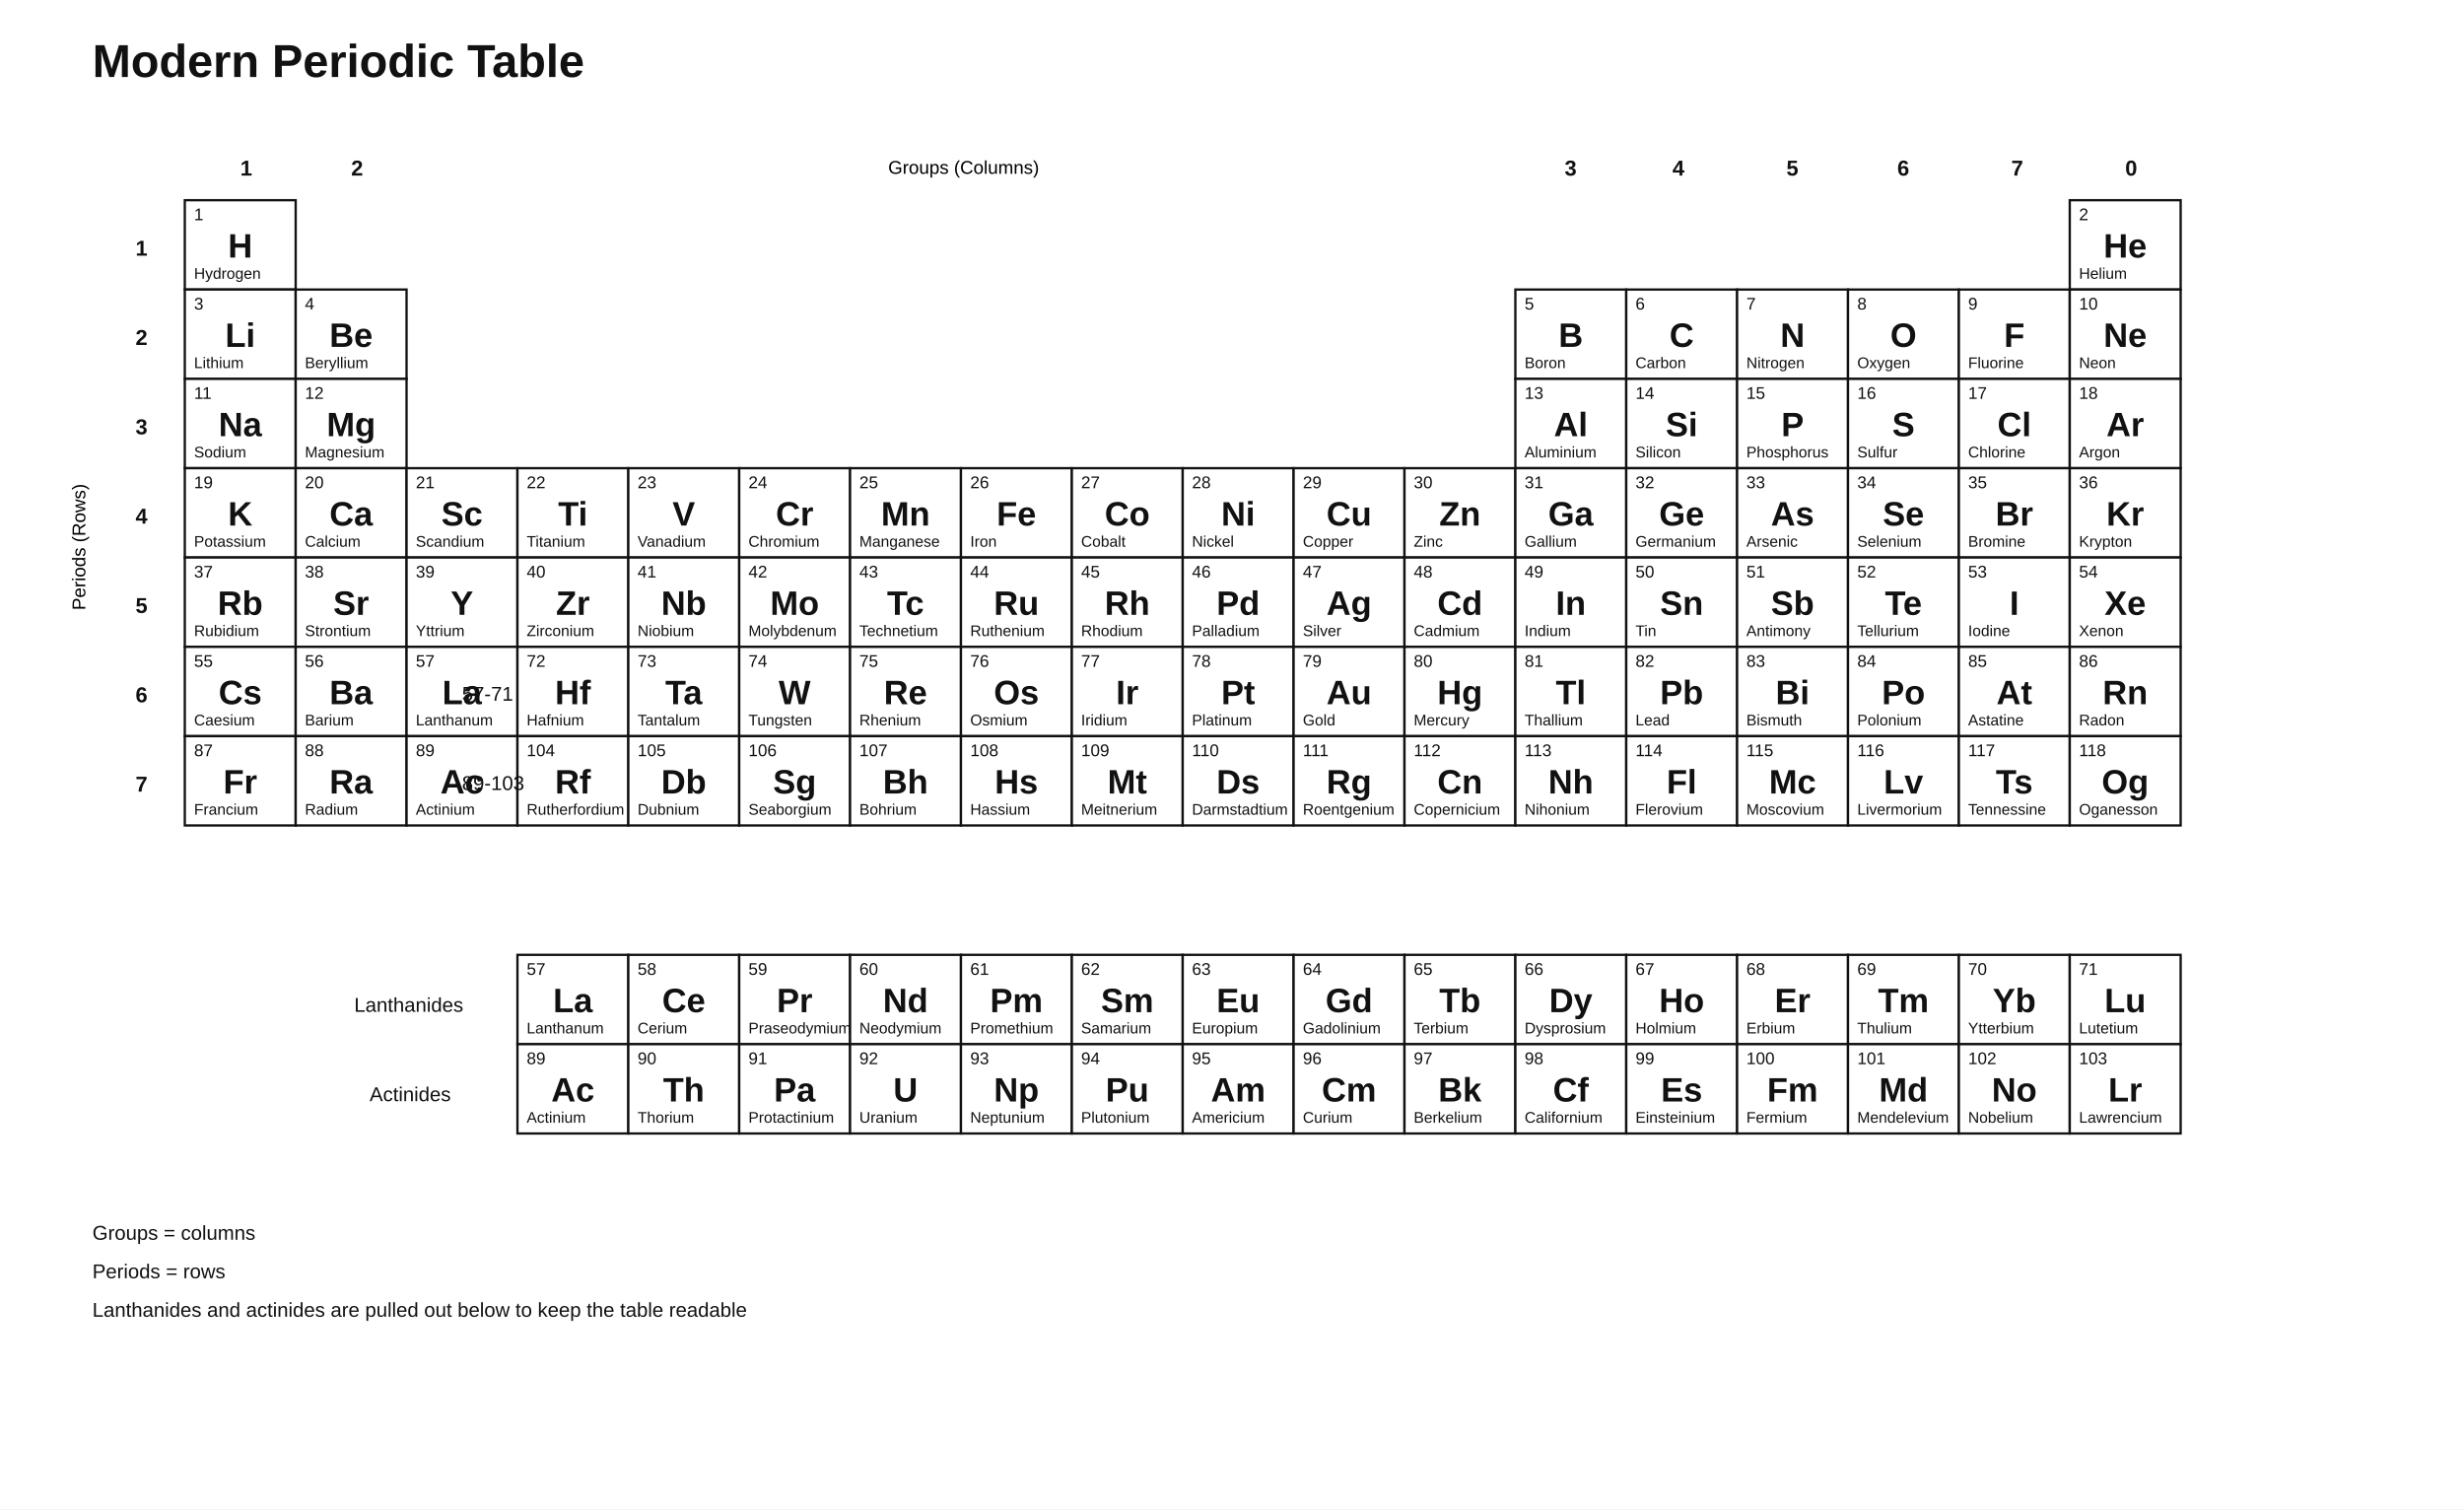
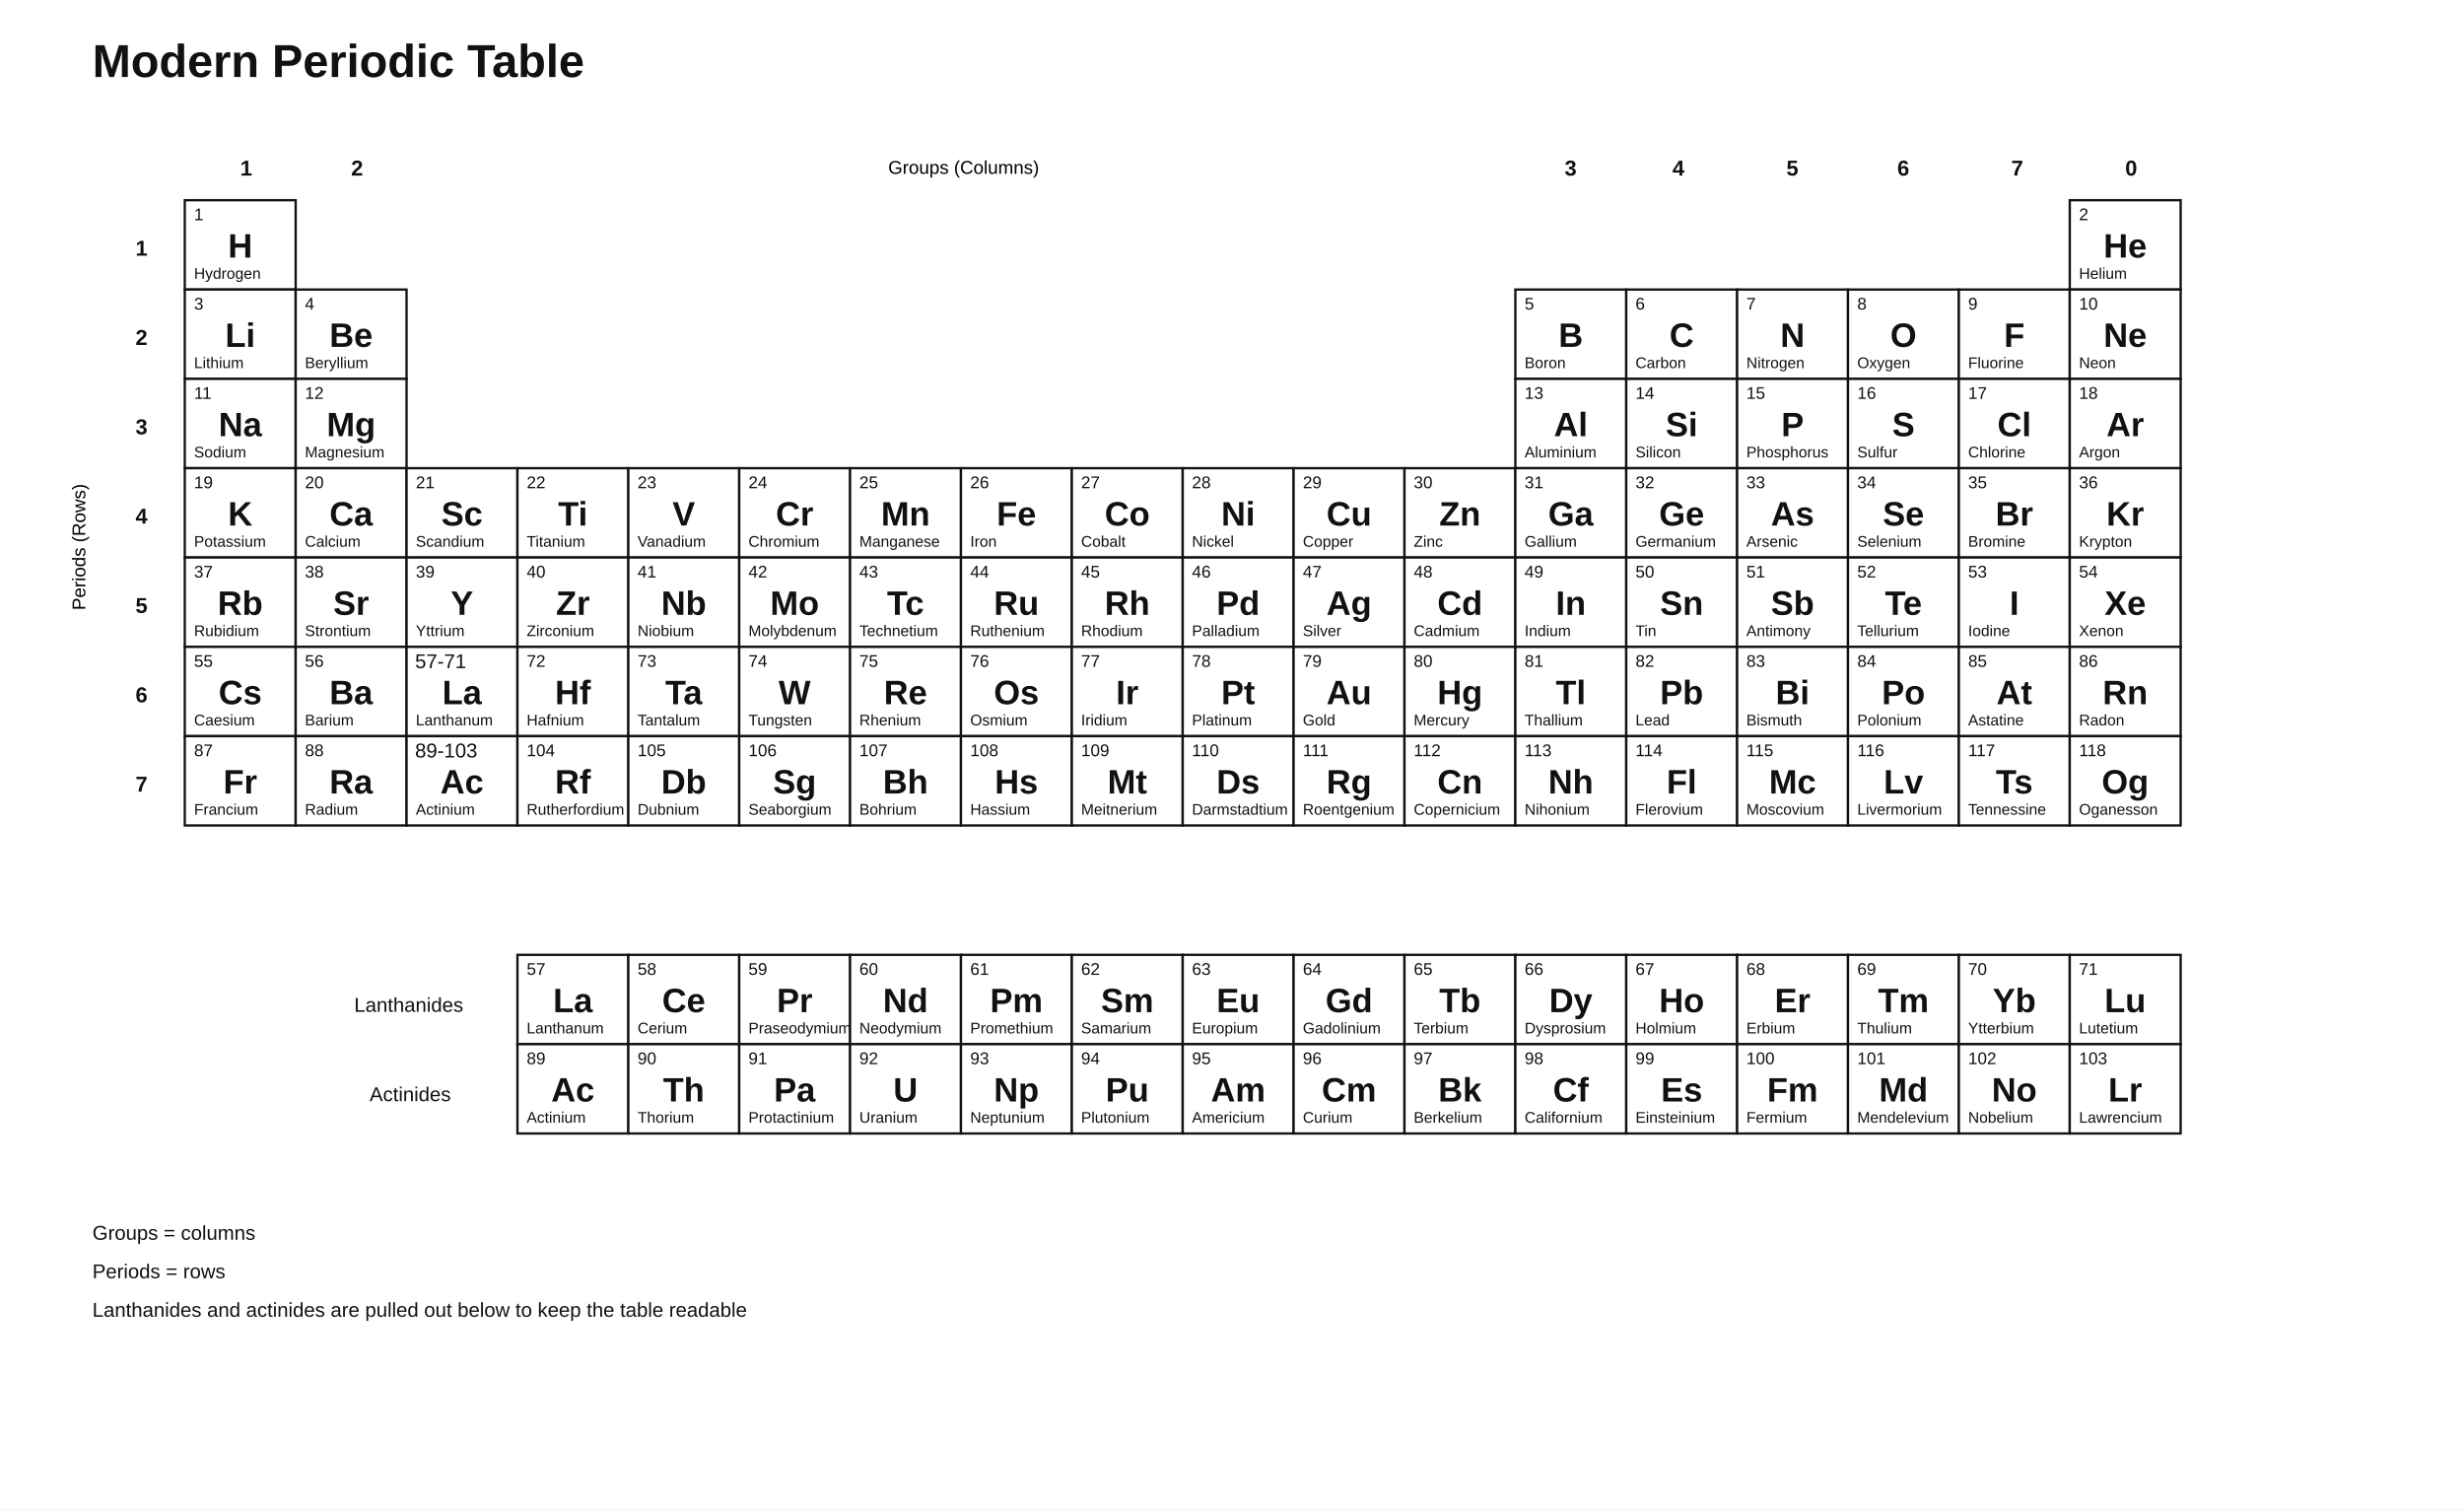
<svg xmlns="http://www.w3.org/2000/svg" width="1600" height="980" viewBox="0 0 1600 980" version="1.1" id="svg2130">
  <defs id="defs1086">
    <style id="style1084"> text { font-family: Arial, Helvetica, sans-serif; fill: #111; } .title { font-size: 30px; font-weight: 700; } .subtitle { font-size: 15px; } .group { font-size: 14px; font-weight: 700; } .period { font-size: 14px; font-weight: 700; } .symbol { font-size: 22px; font-weight: 700; text-anchor: middle; dominant-baseline: middle; } .num { font-size: 11px; } .name { font-size: 10px; } .smallnote { font-size: 13px; } .legend { font-size: 13px; } </style>
  </defs>
  <rect x="0" y="0" width="1600" height="980" fill="white" id="rect1088" />
  <text x="60" y="50" class="title" id="text1090">Modern Periodic Table</text>
  <g id="g1130">
    <text x="156" y="114" class="group" id="text1094">1</text>
    <text x="228" y="114" class="group" id="text1096">2</text>
    <text x="1016" y="114" class="group" id="text1098">3</text>
    <text x="1086" y="114" class="group" id="text1100">4</text>
    <text x="1160" y="114" class="group" id="text1102">5</text>
    <text x="1232" y="114" class="group" id="text1104">6</text>
    <text x="1306" y="114" class="group" id="text1106">7</text>
    <text x="1020" y="114" class="group" id="text1114" />
    <text x="1164" y="114" class="group" id="text1118" />
    <text x="1308" y="114" class="group" id="text1122" />
    <text x="1380" y="114" class="group" id="text1124">0</text>
    <text x="1452" y="114" class="group" id="text1126" />
    <text x="1524" y="114" class="group" id="text1128" />
  </g>
  <g id="g1146">
    <text x="88" y="166" class="period" id="text1132">1</text>
    <text x="88" y="224" class="period" id="text1134">2</text>
    <text x="88" y="282" class="period" id="text1136">3</text>
    <text x="88" y="340" class="period" id="text1138">4</text>
    <text x="88" y="398" class="period" id="text1140">5</text>
    <text x="88" y="456" class="period" id="text1142">6</text>
    <text x="88" y="514" class="period" id="text1144">7</text>
  </g>
  <g stroke="#111" stroke-width="1.5" fill="white" id="g1388">
    <rect x="120" y="130" width="72" height="58" id="rect1148" />
    <rect x="1344" y="130" width="72" height="58" id="rect1150" />
    <rect x="120" y="188" width="72" height="58" id="rect1152" />
    <rect x="192" y="188" width="72" height="58" id="rect1154" />
    <rect x="984" y="188" width="72" height="58" id="rect1156" />
    <rect x="1056" y="188" width="72" height="58" id="rect1158" />
    <rect x="1128" y="188" width="72" height="58" id="rect1160" />
    <rect x="1200" y="188" width="72" height="58" id="rect1162" />
    <rect x="1272" y="188" width="72" height="58" id="rect1164" />
    <rect x="1344" y="188" width="72" height="58" id="rect1166" />
    <rect x="120" y="246" width="72" height="58" id="rect1168" />
    <rect x="192" y="246" width="72" height="58" id="rect1170" />
    <rect x="984" y="246" width="72" height="58" id="rect1172" />
    <rect x="1056" y="246" width="72" height="58" id="rect1174" />
    <rect x="1128" y="246" width="72" height="58" id="rect1176" />
    <rect x="1200" y="246" width="72" height="58" id="rect1178" />
    <rect x="1272" y="246" width="72" height="58" id="rect1180" />
    <rect x="1344" y="246" width="72" height="58" id="rect1182" />
    <rect x="120" y="304" width="72" height="58" id="rect1184" />
    <rect x="192" y="304" width="72" height="58" id="rect1186" />
    <rect x="264" y="304" width="72" height="58" id="rect1188" />
    <rect x="336" y="304" width="72" height="58" id="rect1190" />
    <rect x="408" y="304" width="72" height="58" id="rect1192" />
    <rect x="480" y="304" width="72" height="58" id="rect1194" />
    <rect x="552" y="304" width="72" height="58" id="rect1196" />
    <rect x="624" y="304" width="72" height="58" id="rect1198" />
    <rect x="696" y="304" width="72" height="58" id="rect1200" />
    <rect x="768" y="304" width="72" height="58" id="rect1202" />
    <rect x="840" y="304" width="72" height="58" id="rect1204" />
    <rect x="912" y="304" width="72" height="58" id="rect1206" />
    <rect x="984" y="304" width="72" height="58" id="rect1208" />
    <rect x="1056" y="304" width="72" height="58" id="rect1210" />
    <rect x="1128" y="304" width="72" height="58" id="rect1212" />
    <rect x="1200" y="304" width="72" height="58" id="rect1214" />
    <rect x="1272" y="304" width="72" height="58" id="rect1216" />
    <rect x="1344" y="304" width="72" height="58" id="rect1218" />
    <rect x="120" y="362" width="72" height="58" id="rect1220" />
    <rect x="192" y="362" width="72" height="58" id="rect1222" />
    <rect x="264" y="362" width="72" height="58" id="rect1224" />
    <rect x="336" y="362" width="72" height="58" id="rect1226" />
    <rect x="408" y="362" width="72" height="58" id="rect1228" />
    <rect x="480" y="362" width="72" height="58" id="rect1230" />
    <rect x="552" y="362" width="72" height="58" id="rect1232" />
    <rect x="624" y="362" width="72" height="58" id="rect1234" />
    <rect x="696" y="362" width="72" height="58" id="rect1236" />
    <rect x="768" y="362" width="72" height="58" id="rect1238" />
    <rect x="840" y="362" width="72" height="58" id="rect1240" />
    <rect x="912" y="362" width="72" height="58" id="rect1242" />
    <rect x="984" y="362" width="72" height="58" id="rect1244" />
    <rect x="1056" y="362" width="72" height="58" id="rect1246" />
    <rect x="1128" y="362" width="72" height="58" id="rect1248" />
    <rect x="1200" y="362" width="72" height="58" id="rect1250" />
    <rect x="1272" y="362" width="72" height="58" id="rect1252" />
    <rect x="1344" y="362" width="72" height="58" id="rect1254" />
    <rect x="120" y="420" width="72" height="58" id="rect1256" />
    <rect x="192" y="420" width="72" height="58" id="rect1258" />
    <rect x="264" y="420" width="72" height="58" id="rect1260" />
    <rect x="336" y="420" width="72" height="58" id="rect1262" />
    <rect x="408" y="420" width="72" height="58" id="rect1264" />
    <rect x="480" y="420" width="72" height="58" id="rect1266" />
    <rect x="552" y="420" width="72" height="58" id="rect1268" />
    <rect x="624" y="420" width="72" height="58" id="rect1270" />
    <rect x="696" y="420" width="72" height="58" id="rect1272" />
    <rect x="768" y="420" width="72" height="58" id="rect1274" />
    <rect x="840" y="420" width="72" height="58" id="rect1276" />
    <rect x="912" y="420" width="72" height="58" id="rect1278" />
    <rect x="984" y="420" width="72" height="58" id="rect1280" />
    <rect x="1056" y="420" width="72" height="58" id="rect1282" />
    <rect x="1128" y="420" width="72" height="58" id="rect1284" />
    <rect x="1200" y="420" width="72" height="58" id="rect1286" />
    <rect x="1272" y="420" width="72" height="58" id="rect1288" />
    <rect x="1344" y="420" width="72" height="58" id="rect1290" />
    <rect x="120" y="478" width="72" height="58" id="rect1292" />
    <rect x="192" y="478" width="72" height="58" id="rect1294" />
    <rect x="264" y="478" width="72" height="58" id="rect1296" />
    <rect x="336" y="478" width="72" height="58" id="rect1298" />
    <rect x="408" y="478" width="72" height="58" id="rect1300" />
    <rect x="480" y="478" width="72" height="58" id="rect1302" />
    <rect x="552" y="478" width="72" height="58" id="rect1304" />
    <rect x="624" y="478" width="72" height="58" id="rect1306" />
    <rect x="696" y="478" width="72" height="58" id="rect1308" />
    <rect x="768" y="478" width="72" height="58" id="rect1310" />
    <rect x="840" y="478" width="72" height="58" id="rect1312" />
    <rect x="912" y="478" width="72" height="58" id="rect1314" />
    <rect x="984" y="478" width="72" height="58" id="rect1316" />
    <rect x="1056" y="478" width="72" height="58" id="rect1318" />
    <rect x="1128" y="478" width="72" height="58" id="rect1320" />
    <rect x="1200" y="478" width="72" height="58" id="rect1322" />
    <rect x="1272" y="478" width="72" height="58" id="rect1324" />
    <rect x="1344" y="478" width="72" height="58" id="rect1326" />
    <rect x="336" y="620" width="72" height="58" id="rect1328" />
    <rect x="408" y="620" width="72" height="58" id="rect1330" />
    <rect x="480" y="620" width="72" height="58" id="rect1332" />
    <rect x="552" y="620" width="72" height="58" id="rect1334" />
    <rect x="624" y="620" width="72" height="58" id="rect1336" />
    <rect x="696" y="620" width="72" height="58" id="rect1338" />
    <rect x="768" y="620" width="72" height="58" id="rect1340" />
    <rect x="840" y="620" width="72" height="58" id="rect1342" />
    <rect x="912" y="620" width="72" height="58" id="rect1344" />
    <rect x="984" y="620" width="72" height="58" id="rect1346" />
    <rect x="1056" y="620" width="72" height="58" id="rect1348" />
    <rect x="1128" y="620" width="72" height="58" id="rect1350" />
    <rect x="1200" y="620" width="72" height="58" id="rect1352" />
    <rect x="1272" y="620" width="72" height="58" id="rect1354" />
    <rect x="1344" y="620" width="72" height="58" id="rect1356" />
    <rect x="336" y="678" width="72" height="58" id="rect1358" />
    <rect x="408" y="678" width="72" height="58" id="rect1360" />
    <rect x="480" y="678" width="72" height="58" id="rect1362" />
    <rect x="552" y="678" width="72" height="58" id="rect1364" />
    <rect x="624" y="678" width="72" height="58" id="rect1366" />
    <rect x="696" y="678" width="72" height="58" id="rect1368" />
    <rect x="768" y="678" width="72" height="58" id="rect1370" />
    <rect x="840" y="678" width="72" height="58" id="rect1372" />
    <rect x="912" y="678" width="72" height="58" id="rect1374" />
    <rect x="984" y="678" width="72" height="58" id="rect1376" />
    <rect x="1056" y="678" width="72" height="58" id="rect1378" />
    <rect x="1128" y="678" width="72" height="58" id="rect1380" />
    <rect x="1200" y="678" width="72" height="58" id="rect1382" />
    <rect x="1272" y="678" width="72" height="58" id="rect1384" />
    <rect x="1344" y="678" width="72" height="58" id="rect1386" />
  </g>
-   <g id="g1394">
+   <g id="g1394" transform="translate(-30.49057,-21.1621)">
    <text x="300" y="455" class="smallnote" id="text1390">57-71</text>
    <text x="300" y="513" class="smallnote" id="text1392">89-103</text>
  </g>
  <text x="230" y="657" class="smallnote" id="text1396">Lanthanides</text>
  <text x="240" y="715" class="smallnote" id="text1398">Actinides</text>
  <g id="g2120">
    <text x="126" y="143" class="num" id="text1400">1</text>
    <text x="156" y="161" class="symbol" id="text1402">H</text>
    <text x="126" y="181" class="name" id="text1404">Hydrogen</text>
    <text x="1350" y="143" class="num" id="text1406">2</text>
    <text x="1380" y="161" class="symbol" id="text1408">He</text>
    <text x="1350" y="181" class="name" id="text1410">Helium</text>
    <text x="126" y="201" class="num" id="text1412">3</text>
    <text x="156" y="219" class="symbol" id="text1414">Li</text>
    <text x="126" y="239" class="name" id="text1416">Lithium</text>
    <text x="198" y="201" class="num" id="text1418">4</text>
    <text x="228" y="219" class="symbol" id="text1420">Be</text>
    <text x="198" y="239" class="name" id="text1422">Beryllium</text>
    <text x="990" y="201" class="num" id="text1424">5</text>
    <text x="1020" y="219" class="symbol" id="text1426">B</text>
    <text x="990" y="239" class="name" id="text1428">Boron</text>
    <text x="1062" y="201" class="num" id="text1430">6</text>
    <text x="1092" y="219" class="symbol" id="text1432">C</text>
    <text x="1062" y="239" class="name" id="text1434">Carbon</text>
    <text x="1134" y="201" class="num" id="text1436">7</text>
    <text x="1164" y="219" class="symbol" id="text1438">N</text>
    <text x="1134" y="239" class="name" id="text1440">Nitrogen</text>
    <text x="1206" y="201" class="num" id="text1442">8</text>
    <text x="1236" y="219" class="symbol" id="text1444">O</text>
    <text x="1206" y="239" class="name" id="text1446">Oxygen</text>
    <text x="1278" y="201" class="num" id="text1448">9</text>
    <text x="1308" y="219" class="symbol" id="text1450">F</text>
    <text x="1278" y="239" class="name" id="text1452">Fluorine</text>
    <text x="1350" y="201" class="num" id="text1454">10</text>
    <text x="1380" y="219" class="symbol" id="text1456">Ne</text>
    <text x="1350" y="239" class="name" id="text1458">Neon</text>
    <text x="126" y="259" class="num" id="text1460">11</text>
    <text x="156" y="277" class="symbol" id="text1462">Na</text>
    <text x="126" y="297" class="name" id="text1464">Sodium</text>
    <text x="198" y="259" class="num" id="text1466">12</text>
    <text x="228" y="277" class="symbol" id="text1468">Mg</text>
    <text x="198" y="297" class="name" id="text1470">Magnesium</text>
    <text x="990" y="259" class="num" id="text1472">13</text>
    <text x="1020" y="277" class="symbol" id="text1474">Al</text>
    <text x="990" y="297" class="name" id="text1476">Aluminium</text>
    <text x="1062" y="259" class="num" id="text1478">14</text>
    <text x="1092" y="277" class="symbol" id="text1480">Si</text>
    <text x="1062" y="297" class="name" id="text1482">Silicon</text>
    <text x="1134" y="259" class="num" id="text1484">15</text>
    <text x="1164" y="277" class="symbol" id="text1486">P</text>
    <text x="1134" y="297" class="name" id="text1488">Phosphorus</text>
    <text x="1206" y="259" class="num" id="text1490">16</text>
    <text x="1236" y="277" class="symbol" id="text1492">S</text>
    <text x="1206" y="297" class="name" id="text1494">Sulfur</text>
    <text x="1278" y="259" class="num" id="text1496">17</text>
    <text x="1308" y="277" class="symbol" id="text1498">Cl</text>
    <text x="1278" y="297" class="name" id="text1500">Chlorine</text>
    <text x="1350" y="259" class="num" id="text1502">18</text>
    <text x="1380" y="277" class="symbol" id="text1504">Ar</text>
    <text x="1350" y="297" class="name" id="text1506">Argon</text>
    <text x="126" y="317" class="num" id="text1508">19</text>
    <text x="156" y="335" class="symbol" id="text1510">K</text>
    <text x="126" y="355" class="name" id="text1512">Potassium</text>
    <text x="198" y="317" class="num" id="text1514">20</text>
    <text x="228" y="335" class="symbol" id="text1516">Ca</text>
    <text x="198" y="355" class="name" id="text1518">Calcium</text>
    <text x="270" y="317" class="num" id="text1520">21</text>
    <text x="300" y="335" class="symbol" id="text1522">Sc</text>
    <text x="270" y="355" class="name" id="text1524">Scandium</text>
    <text x="342" y="317" class="num" id="text1526">22</text>
    <text x="372" y="335" class="symbol" id="text1528">Ti</text>
    <text x="342" y="355" class="name" id="text1530">Titanium</text>
    <text x="414" y="317" class="num" id="text1532">23</text>
    <text x="444" y="335" class="symbol" id="text1534">V</text>
    <text x="414" y="355" class="name" id="text1536">Vanadium</text>
    <text x="486" y="317" class="num" id="text1538">24</text>
    <text x="516" y="335" class="symbol" id="text1540">Cr</text>
    <text x="486" y="355" class="name" id="text1542">Chromium</text>
    <text x="558" y="317" class="num" id="text1544">25</text>
    <text x="588" y="335" class="symbol" id="text1546">Mn</text>
    <text x="558" y="355" class="name" id="text1548">Manganese</text>
    <text x="630" y="317" class="num" id="text1550">26</text>
    <text x="660" y="335" class="symbol" id="text1552">Fe</text>
    <text x="630" y="355" class="name" id="text1554">Iron</text>
    <text x="702" y="317" class="num" id="text1556">27</text>
    <text x="732" y="335" class="symbol" id="text1558">Co</text>
    <text x="702" y="355" class="name" id="text1560">Cobalt</text>
    <text x="774" y="317" class="num" id="text1562">28</text>
    <text x="804" y="335" class="symbol" id="text1564">Ni</text>
    <text x="774" y="355" class="name" id="text1566">Nickel</text>
    <text x="846" y="317" class="num" id="text1568">29</text>
    <text x="876" y="335" class="symbol" id="text1570">Cu</text>
    <text x="846" y="355" class="name" id="text1572">Copper</text>
    <text x="918" y="317" class="num" id="text1574">30</text>
    <text x="948" y="335" class="symbol" id="text1576">Zn</text>
    <text x="918" y="355" class="name" id="text1578">Zinc</text>
    <text x="990" y="317" class="num" id="text1580">31</text>
    <text x="1020" y="335" class="symbol" id="text1582">Ga</text>
    <text x="990" y="355" class="name" id="text1584">Gallium</text>
    <text x="1062" y="317" class="num" id="text1586">32</text>
    <text x="1092" y="335" class="symbol" id="text1588">Ge</text>
    <text x="1062" y="355" class="name" id="text1590">Germanium</text>
    <text x="1134" y="317" class="num" id="text1592">33</text>
    <text x="1164" y="335" class="symbol" id="text1594">As</text>
    <text x="1134" y="355" class="name" id="text1596">Arsenic</text>
    <text x="1206" y="317" class="num" id="text1598">34</text>
    <text x="1236" y="335" class="symbol" id="text1600">Se</text>
    <text x="1206" y="355" class="name" id="text1602">Selenium</text>
    <text x="1278" y="317" class="num" id="text1604">35</text>
    <text x="1308" y="335" class="symbol" id="text1606">Br</text>
    <text x="1278" y="355" class="name" id="text1608">Bromine</text>
    <text x="1350" y="317" class="num" id="text1610">36</text>
    <text x="1380" y="335" class="symbol" id="text1612">Kr</text>
    <text x="1350" y="355" class="name" id="text1614">Krypton</text>
    <text x="126" y="375" class="num" id="text1616">37</text>
    <text x="156" y="393" class="symbol" id="text1618">Rb</text>
    <text x="126" y="413" class="name" id="text1620">Rubidium</text>
    <text x="198" y="375" class="num" id="text1622">38</text>
    <text x="228" y="393" class="symbol" id="text1624">Sr</text>
    <text x="198" y="413" class="name" id="text1626">Strontium</text>
    <text x="270" y="375" class="num" id="text1628">39</text>
    <text x="300" y="393" class="symbol" id="text1630">Y</text>
    <text x="270" y="413" class="name" id="text1632">Yttrium</text>
    <text x="342" y="375" class="num" id="text1634">40</text>
    <text x="372" y="393" class="symbol" id="text1636">Zr</text>
    <text x="342" y="413" class="name" id="text1638">Zirconium</text>
    <text x="414" y="375" class="num" id="text1640">41</text>
    <text x="444" y="393" class="symbol" id="text1642">Nb</text>
    <text x="414" y="413" class="name" id="text1644">Niobium</text>
    <text x="486" y="375" class="num" id="text1646">42</text>
    <text x="516" y="393" class="symbol" id="text1648">Mo</text>
    <text x="486" y="413" class="name" id="text1650">Molybdenum</text>
    <text x="558" y="375" class="num" id="text1652">43</text>
    <text x="588" y="393" class="symbol" id="text1654">Tc</text>
    <text x="558" y="413" class="name" id="text1656">Technetium</text>
    <text x="630" y="375" class="num" id="text1658">44</text>
    <text x="660" y="393" class="symbol" id="text1660">Ru</text>
    <text x="630" y="413" class="name" id="text1662">Ruthenium</text>
    <text x="702" y="375" class="num" id="text1664">45</text>
    <text x="732" y="393" class="symbol" id="text1666">Rh</text>
    <text x="702" y="413" class="name" id="text1668">Rhodium</text>
    <text x="774" y="375" class="num" id="text1670">46</text>
    <text x="804" y="393" class="symbol" id="text1672">Pd</text>
    <text x="774" y="413" class="name" id="text1674">Palladium</text>
    <text x="846" y="375" class="num" id="text1676">47</text>
    <text x="876" y="393" class="symbol" id="text1678">Ag</text>
    <text x="846" y="413" class="name" id="text1680">Silver</text>
    <text x="918" y="375" class="num" id="text1682">48</text>
    <text x="948" y="393" class="symbol" id="text1684">Cd</text>
    <text x="918" y="413" class="name" id="text1686">Cadmium</text>
    <text x="990" y="375" class="num" id="text1688">49</text>
    <text x="1020" y="393" class="symbol" id="text1690">In</text>
    <text x="990" y="413" class="name" id="text1692">Indium</text>
    <text x="1062" y="375" class="num" id="text1694">50</text>
    <text x="1092" y="393" class="symbol" id="text1696">Sn</text>
    <text x="1062" y="413" class="name" id="text1698">Tin</text>
    <text x="1134" y="375" class="num" id="text1700">51</text>
    <text x="1164" y="393" class="symbol" id="text1702">Sb</text>
    <text x="1134" y="413" class="name" id="text1704">Antimony</text>
    <text x="1206" y="375" class="num" id="text1706">52</text>
    <text x="1236" y="393" class="symbol" id="text1708">Te</text>
    <text x="1206" y="413" class="name" id="text1710">Tellurium</text>
    <text x="1278" y="375" class="num" id="text1712">53</text>
    <text x="1308" y="393" class="symbol" id="text1714">I</text>
    <text x="1278" y="413" class="name" id="text1716">Iodine</text>
    <text x="1350" y="375" class="num" id="text1718">54</text>
    <text x="1380" y="393" class="symbol" id="text1720">Xe</text>
    <text x="1350" y="413" class="name" id="text1722">Xenon</text>
    <text x="126" y="433" class="num" id="text1724">55</text>
    <text x="156" y="451" class="symbol" id="text1726">Cs</text>
    <text x="126" y="471" class="name" id="text1728">Caesium</text>
    <text x="198" y="433" class="num" id="text1730">56</text>
    <text x="228" y="451" class="symbol" id="text1732">Ba</text>
    <text x="198" y="471" class="name" id="text1734">Barium</text>
-     <text x="270" y="433" class="num" id="text1736">57</text>
    <text x="300" y="451" class="symbol" id="text1738">La</text>
    <text x="270" y="471" class="name" id="text1740">Lanthanum</text>
    <text x="342" y="433" class="num" id="text1742">72</text>
    <text x="372" y="451" class="symbol" id="text1744">Hf</text>
    <text x="342" y="471" class="name" id="text1746">Hafnium</text>
    <text x="414" y="433" class="num" id="text1748">73</text>
    <text x="444" y="451" class="symbol" id="text1750">Ta</text>
    <text x="414" y="471" class="name" id="text1752">Tantalum</text>
    <text x="486" y="433" class="num" id="text1754">74</text>
    <text x="516" y="451" class="symbol" id="text1756">W</text>
    <text x="486" y="471" class="name" id="text1758">Tungsten</text>
    <text x="558" y="433" class="num" id="text1760">75</text>
    <text x="588" y="451" class="symbol" id="text1762">Re</text>
    <text x="558" y="471" class="name" id="text1764">Rhenium</text>
    <text x="630" y="433" class="num" id="text1766">76</text>
    <text x="660" y="451" class="symbol" id="text1768">Os</text>
    <text x="630" y="471" class="name" id="text1770">Osmium</text>
    <text x="702" y="433" class="num" id="text1772">77</text>
    <text x="732" y="451" class="symbol" id="text1774">Ir</text>
    <text x="702" y="471" class="name" id="text1776">Iridium</text>
    <text x="774" y="433" class="num" id="text1778">78</text>
    <text x="804" y="451" class="symbol" id="text1780">Pt</text>
    <text x="774" y="471" class="name" id="text1782">Platinum</text>
    <text x="846" y="433" class="num" id="text1784">79</text>
    <text x="876" y="451" class="symbol" id="text1786">Au</text>
    <text x="846" y="471" class="name" id="text1788">Gold</text>
    <text x="918" y="433" class="num" id="text1790">80</text>
    <text x="948" y="451" class="symbol" id="text1792">Hg</text>
    <text x="918" y="471" class="name" id="text1794">Mercury</text>
    <text x="990" y="433" class="num" id="text1796">81</text>
    <text x="1020" y="451" class="symbol" id="text1798">Tl</text>
    <text x="990" y="471" class="name" id="text1800">Thallium</text>
    <text x="1062" y="433" class="num" id="text1802">82</text>
    <text x="1092" y="451" class="symbol" id="text1804">Pb</text>
    <text x="1062" y="471" class="name" id="text1806">Lead</text>
    <text x="1134" y="433" class="num" id="text1808">83</text>
    <text x="1164" y="451" class="symbol" id="text1810">Bi</text>
    <text x="1134" y="471" class="name" id="text1812">Bismuth</text>
    <text x="1206" y="433" class="num" id="text1814">84</text>
    <text x="1236" y="451" class="symbol" id="text1816">Po</text>
    <text x="1206" y="471" class="name" id="text1818">Polonium</text>
    <text x="1278" y="433" class="num" id="text1820">85</text>
    <text x="1308" y="451" class="symbol" id="text1822">At</text>
    <text x="1278" y="471" class="name" id="text1824">Astatine</text>
    <text x="1350" y="433" class="num" id="text1826">86</text>
    <text x="1380" y="451" class="symbol" id="text1828">Rn</text>
    <text x="1350" y="471" class="name" id="text1830">Radon</text>
    <text x="126" y="491" class="num" id="text1832">87</text>
    <text x="156" y="509" class="symbol" id="text1834">Fr</text>
    <text x="126" y="529" class="name" id="text1836">Francium</text>
    <text x="198" y="491" class="num" id="text1838">88</text>
    <text x="228" y="509" class="symbol" id="text1840">Ra</text>
    <text x="198" y="529" class="name" id="text1842">Radium</text>
-     <text x="270" y="491" class="num" id="text1844">89</text>
    <text x="300" y="509" class="symbol" id="text1846">Ac</text>
    <text x="270" y="529" class="name" id="text1848">Actinium</text>
    <text x="342" y="491" class="num" id="text1850">104</text>
    <text x="372" y="509" class="symbol" id="text1852">Rf</text>
    <text x="342" y="529" class="name" id="text1854">Rutherfordium</text>
    <text x="414" y="491" class="num" id="text1856">105</text>
    <text x="444" y="509" class="symbol" id="text1858">Db</text>
    <text x="414" y="529" class="name" id="text1860">Dubnium</text>
    <text x="486" y="491" class="num" id="text1862">106</text>
    <text x="516" y="509" class="symbol" id="text1864">Sg</text>
    <text x="486" y="529" class="name" id="text1866">Seaborgium</text>
    <text x="558" y="491" class="num" id="text1868">107</text>
    <text x="588" y="509" class="symbol" id="text1870">Bh</text>
    <text x="558" y="529" class="name" id="text1872">Bohrium</text>
    <text x="630" y="491" class="num" id="text1874">108</text>
    <text x="660" y="509" class="symbol" id="text1876">Hs</text>
    <text x="630" y="529" class="name" id="text1878">Hassium</text>
    <text x="702" y="491" class="num" id="text1880">109</text>
    <text x="732" y="509" class="symbol" id="text1882">Mt</text>
    <text x="702" y="529" class="name" id="text1884">Meitnerium</text>
    <text x="774" y="491" class="num" id="text1886">110</text>
    <text x="804" y="509" class="symbol" id="text1888">Ds</text>
    <text x="774" y="529" class="name" id="text1890">Darmstadtium</text>
    <text x="846" y="491" class="num" id="text1892">111</text>
    <text x="876" y="509" class="symbol" id="text1894">Rg</text>
    <text x="846" y="529" class="name" id="text1896">Roentgenium</text>
    <text x="918" y="491" class="num" id="text1898">112</text>
    <text x="948" y="509" class="symbol" id="text1900">Cn</text>
    <text x="918" y="529" class="name" id="text1902">Copernicium</text>
    <text x="990" y="491" class="num" id="text1904">113</text>
    <text x="1020" y="509" class="symbol" id="text1906">Nh</text>
    <text x="990" y="529" class="name" id="text1908">Nihonium</text>
    <text x="1062" y="491" class="num" id="text1910">114</text>
    <text x="1092" y="509" class="symbol" id="text1912">Fl</text>
    <text x="1062" y="529" class="name" id="text1914">Flerovium</text>
    <text x="1134" y="491" class="num" id="text1916">115</text>
    <text x="1164" y="509" class="symbol" id="text1918">Mc</text>
    <text x="1134" y="529" class="name" id="text1920">Moscovium</text>
    <text x="1206" y="491" class="num" id="text1922">116</text>
    <text x="1236" y="509" class="symbol" id="text1924">Lv</text>
    <text x="1206" y="529" class="name" id="text1926">Livermorium</text>
    <text x="1278" y="491" class="num" id="text1928">117</text>
    <text x="1308" y="509" class="symbol" id="text1930">Ts</text>
    <text x="1278" y="529" class="name" id="text1932">Tennessine</text>
    <text x="1350" y="491" class="num" id="text1934">118</text>
    <text x="1380" y="509" class="symbol" id="text1936">Og</text>
    <text x="1350" y="529" class="name" id="text1938">Oganesson</text>
    <text x="342" y="633" class="num" id="text1940">57</text>
    <text x="372" y="651" class="symbol" id="text1942">La</text>
    <text x="342" y="671" class="name" id="text1944">Lanthanum</text>
    <text x="414" y="633" class="num" id="text1946">58</text>
    <text x="444" y="651" class="symbol" id="text1948">Ce</text>
    <text x="414" y="671" class="name" id="text1950">Cerium</text>
    <text x="486" y="633" class="num" id="text1952">59</text>
    <text x="516" y="651" class="symbol" id="text1954">Pr</text>
    <text x="486" y="671" class="name" id="text1956">Praseodymium</text>
    <text x="558" y="633" class="num" id="text1958">60</text>
    <text x="588" y="651" class="symbol" id="text1960">Nd</text>
    <text x="558" y="671" class="name" id="text1962">Neodymium</text>
    <text x="630" y="633" class="num" id="text1964">61</text>
    <text x="660" y="651" class="symbol" id="text1966">Pm</text>
    <text x="630" y="671" class="name" id="text1968">Promethium</text>
    <text x="702" y="633" class="num" id="text1970">62</text>
    <text x="732" y="651" class="symbol" id="text1972">Sm</text>
    <text x="702" y="671" class="name" id="text1974">Samarium</text>
    <text x="774" y="633" class="num" id="text1976">63</text>
    <text x="804" y="651" class="symbol" id="text1978">Eu</text>
    <text x="774" y="671" class="name" id="text1980">Europium</text>
    <text x="846" y="633" class="num" id="text1982">64</text>
    <text x="876" y="651" class="symbol" id="text1984">Gd</text>
    <text x="846" y="671" class="name" id="text1986">Gadolinium</text>
    <text x="918" y="633" class="num" id="text1988">65</text>
    <text x="948" y="651" class="symbol" id="text1990">Tb</text>
    <text x="918" y="671" class="name" id="text1992">Terbium</text>
    <text x="990" y="633" class="num" id="text1994">66</text>
    <text x="1020" y="651" class="symbol" id="text1996">Dy</text>
    <text x="990" y="671" class="name" id="text1998">Dysprosium</text>
    <text x="1062" y="633" class="num" id="text2000">67</text>
    <text x="1092" y="651" class="symbol" id="text2002">Ho</text>
    <text x="1062" y="671" class="name" id="text2004">Holmium</text>
    <text x="1134" y="633" class="num" id="text2006">68</text>
    <text x="1164" y="651" class="symbol" id="text2008">Er</text>
    <text x="1134" y="671" class="name" id="text2010">Erbium</text>
    <text x="1206" y="633" class="num" id="text2012">69</text>
    <text x="1236" y="651" class="symbol" id="text2014">Tm</text>
    <text x="1206" y="671" class="name" id="text2016">Thulium</text>
    <text x="1278" y="633" class="num" id="text2018">70</text>
    <text x="1308" y="651" class="symbol" id="text2020">Yb</text>
    <text x="1278" y="671" class="name" id="text2022">Ytterbium</text>
    <text x="1350" y="633" class="num" id="text2024">71</text>
    <text x="1380" y="651" class="symbol" id="text2026">Lu</text>
    <text x="1350" y="671" class="name" id="text2028">Lutetium</text>
    <text x="342" y="691" class="num" id="text2030">89</text>
    <text x="372" y="709" class="symbol" id="text2032">Ac</text>
    <text x="342" y="729" class="name" id="text2034">Actinium</text>
    <text x="414" y="691" class="num" id="text2036">90</text>
    <text x="444" y="709" class="symbol" id="text2038">Th</text>
    <text x="414" y="729" class="name" id="text2040">Thorium</text>
    <text x="486" y="691" class="num" id="text2042">91</text>
    <text x="516" y="709" class="symbol" id="text2044">Pa</text>
    <text x="486" y="729" class="name" id="text2046">Protactinium</text>
    <text x="558" y="691" class="num" id="text2048">92</text>
    <text x="588" y="709" class="symbol" id="text2050">U</text>
    <text x="558" y="729" class="name" id="text2052">Uranium</text>
    <text x="630" y="691" class="num" id="text2054">93</text>
    <text x="660" y="709" class="symbol" id="text2056">Np</text>
    <text x="630" y="729" class="name" id="text2058">Neptunium</text>
    <text x="702" y="691" class="num" id="text2060">94</text>
    <text x="732" y="709" class="symbol" id="text2062">Pu</text>
    <text x="702" y="729" class="name" id="text2064">Plutonium</text>
    <text x="774" y="691" class="num" id="text2066">95</text>
    <text x="804" y="709" class="symbol" id="text2068">Am</text>
    <text x="774" y="729" class="name" id="text2070">Americium</text>
    <text x="846" y="691" class="num" id="text2072">96</text>
    <text x="876" y="709" class="symbol" id="text2074">Cm</text>
    <text x="846" y="729" class="name" id="text2076">Curium</text>
    <text x="918" y="691" class="num" id="text2078">97</text>
    <text x="948" y="709" class="symbol" id="text2080">Bk</text>
    <text x="918" y="729" class="name" id="text2082">Berkelium</text>
    <text x="990" y="691" class="num" id="text2084">98</text>
    <text x="1020" y="709" class="symbol" id="text2086">Cf</text>
    <text x="990" y="729" class="name" id="text2088">Californium</text>
    <text x="1062" y="691" class="num" id="text2090">99</text>
    <text x="1092" y="709" class="symbol" id="text2092">Es</text>
    <text x="1062" y="729" class="name" id="text2094">Einsteinium</text>
    <text x="1134" y="691" class="num" id="text2096">100</text>
    <text x="1164" y="709" class="symbol" id="text2098">Fm</text>
    <text x="1134" y="729" class="name" id="text2100">Fermium</text>
    <text x="1206" y="691" class="num" id="text2102">101</text>
    <text x="1236" y="709" class="symbol" id="text2104">Md</text>
    <text x="1206" y="729" class="name" id="text2106">Mendelevium</text>
    <text x="1278" y="691" class="num" id="text2108">102</text>
    <text x="1308" y="709" class="symbol" id="text2110">No</text>
    <text x="1278" y="729" class="name" id="text2112">Nobelium</text>
    <text x="1350" y="691" class="num" id="text2114">103</text>
    <text x="1380" y="709" class="symbol" id="text2116">Lr</text>
    <text x="1350" y="729" class="name" id="text2118">Lawrencium</text>
  </g>
  <g id="g2128">
    <text x="60" y="805" class="smallnote" id="text2122">Groups = columns</text>
    <text x="60" y="830" class="smallnote" id="text2124">Periods = rows</text>
    <text x="60" y="855" class="smallnote" id="text2126">Lanthanides and actinides are pulled out below to keep the table readable</text>
  </g>
  <text xml:space="preserve" style="white-space:pre;inline-size:93.285;fill:#000000" x="48.823" y="369.597" id="text2448" transform="rotate(-90,65.40241,379.6143)">
-     <tspan x="48.823" y="369.597" id="tspan2977">Periods (Rows)</tspan>
+     <tspan x="48.823" y="369.597" id="tspan1204">Periods (Rows)</tspan>
  </text>
  <text xml:space="preserve" style="fill:#000000" x="576.739" y="112.857" id="text2452">
    <tspan id="tspan2450" x="576.739" y="112.857">Groups (Columns)</tspan>
  </text>
</svg>
